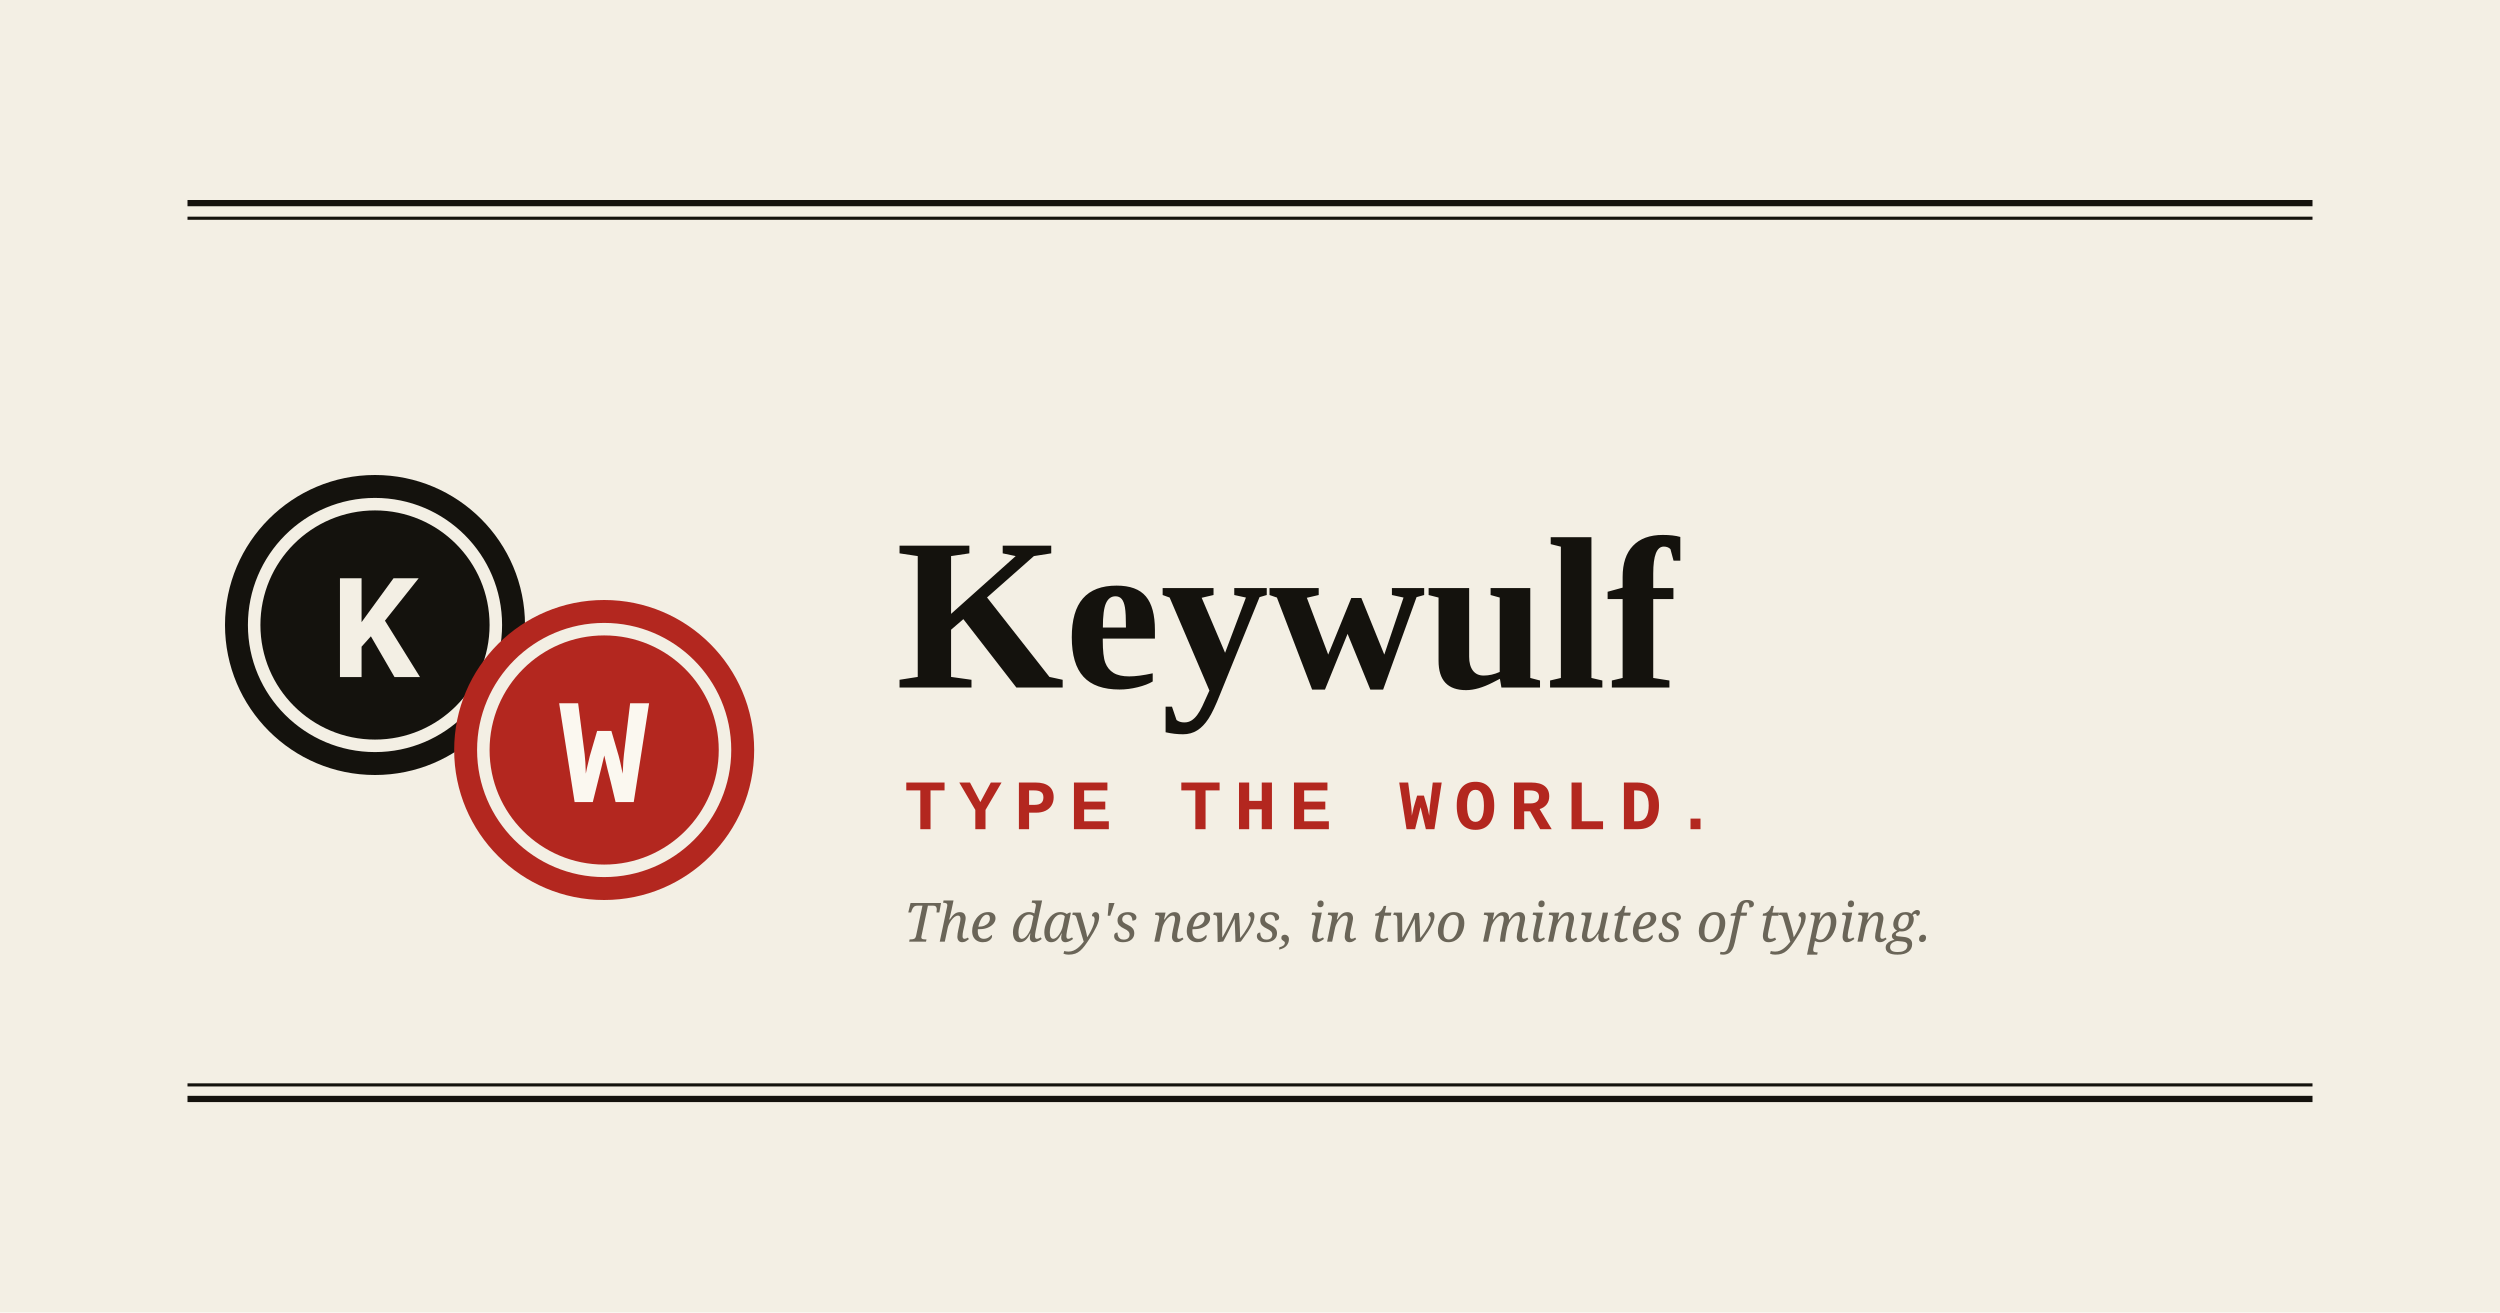
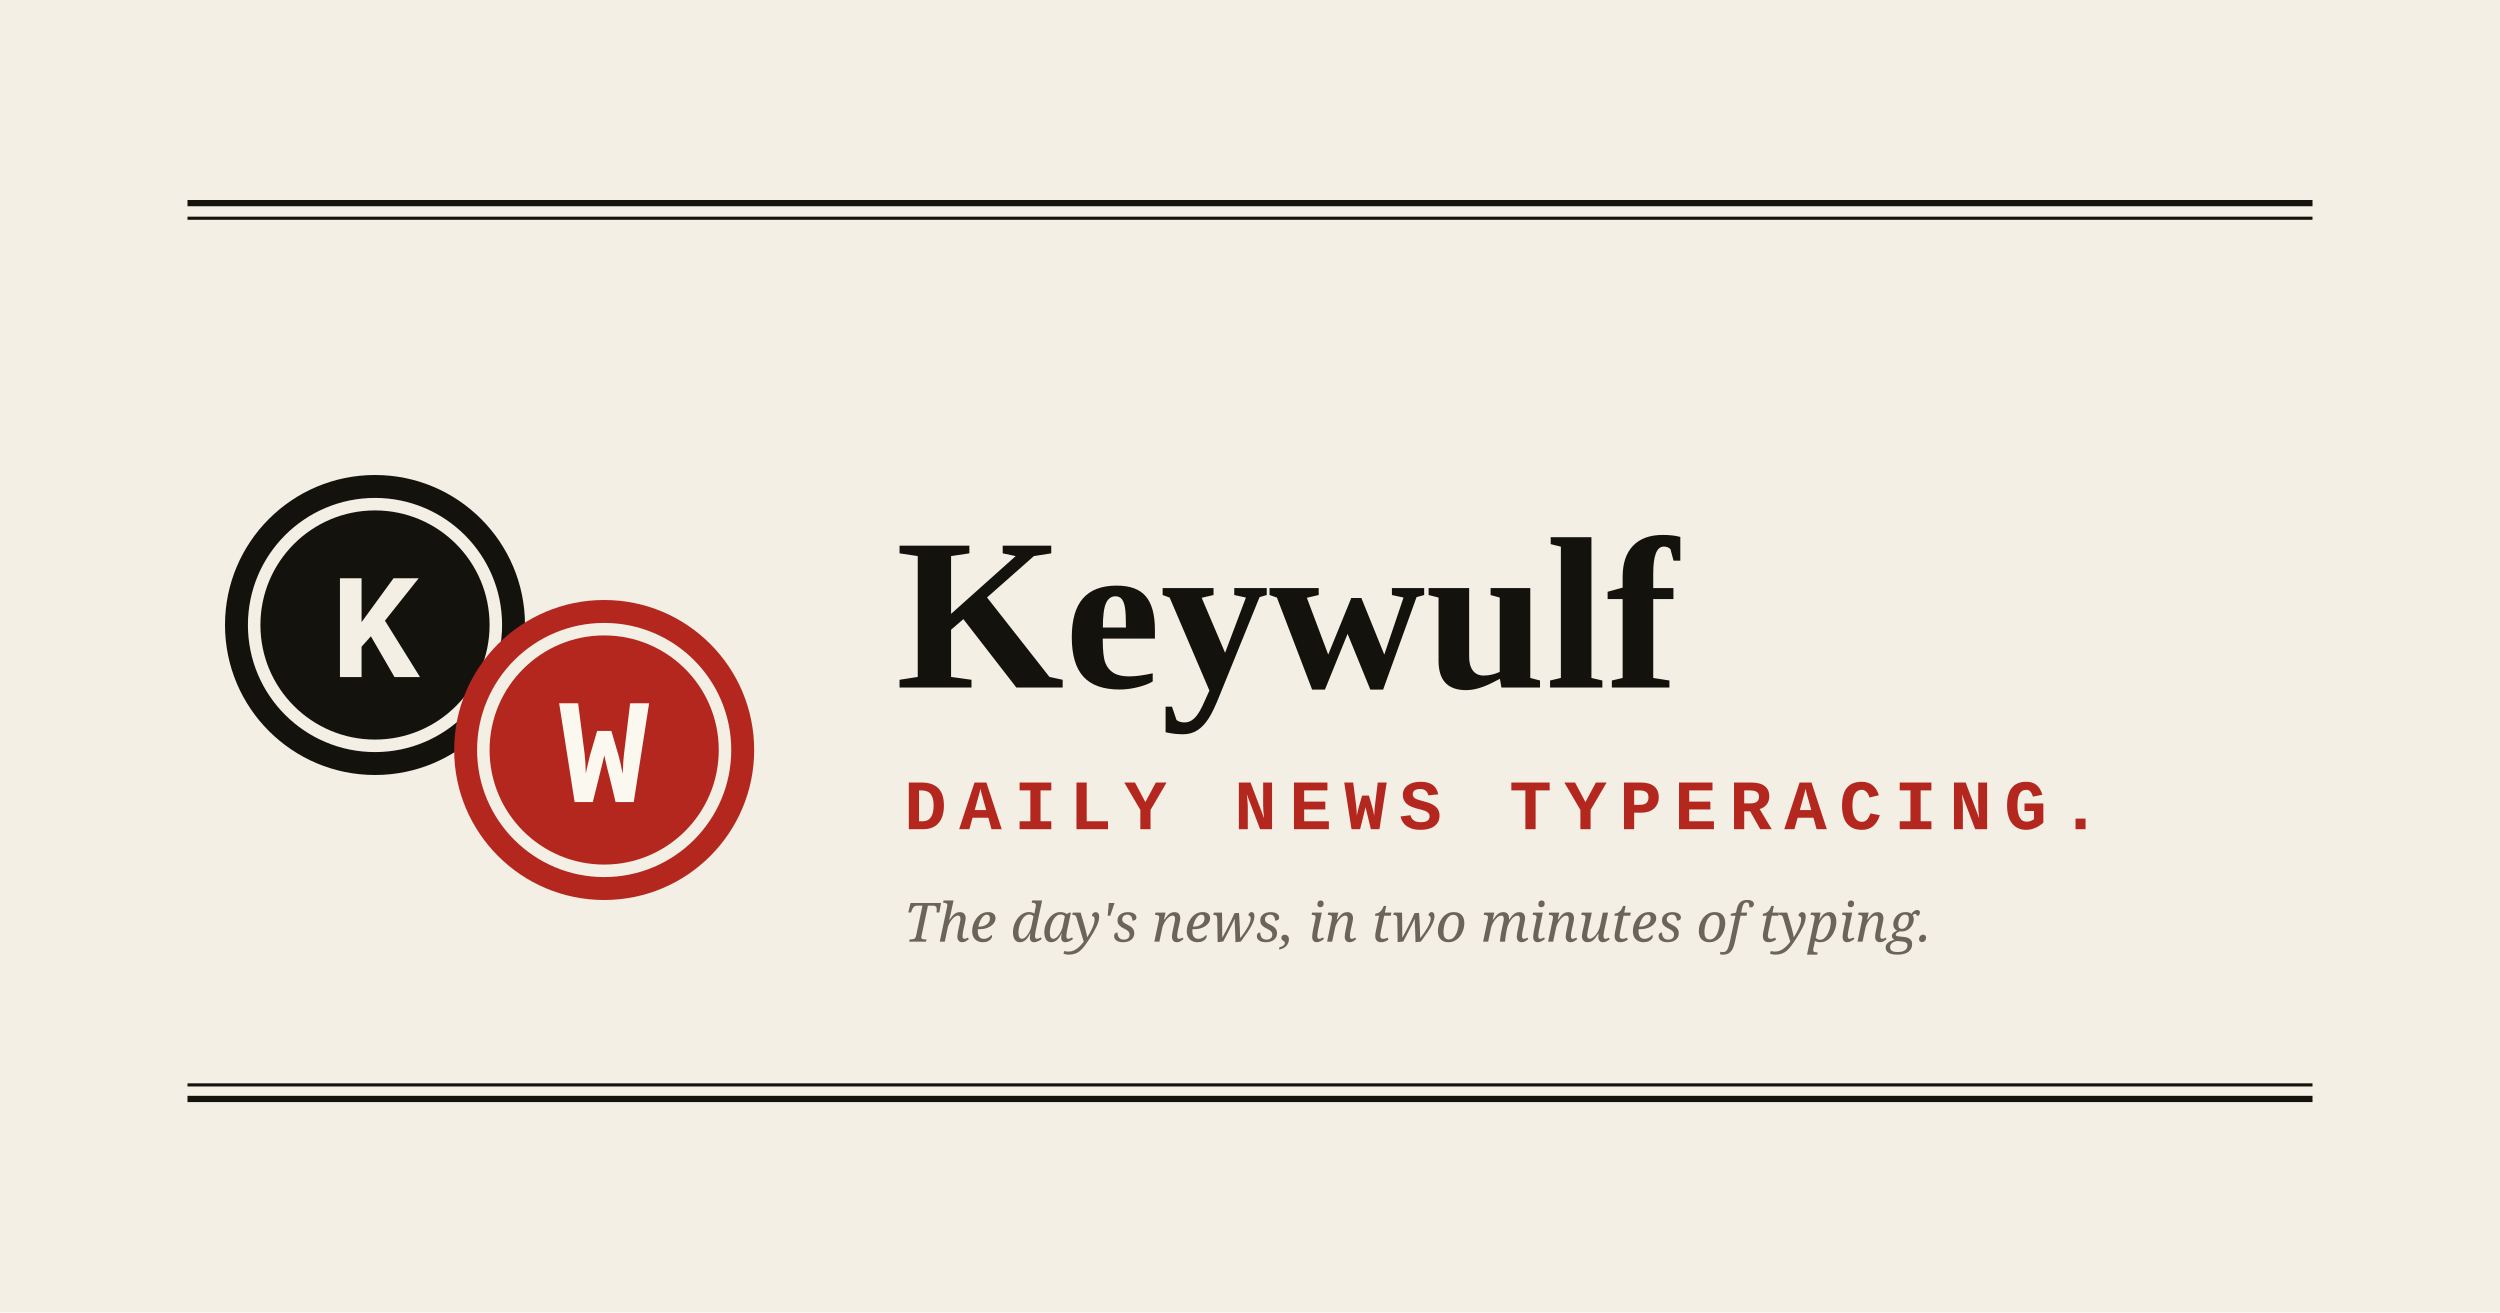
- <svg xmlns="http://www.w3.org/2000/svg" width="1200" height="630" viewBox="0 0 1200 630" role="img" aria-label="Keywulf - Type the world">
+ <svg xmlns="http://www.w3.org/2000/svg" width="1200" height="630" viewBox="0 0 1200 630" role="img" aria-label="Keywulf - Daily news typeracing">
  <rect width="1200" height="630" fill="#f3efe4" />
  <rect x="90" y="96" width="1020" height="3" fill="#14120d" />
  <rect x="90" y="104" width="1020" height="1.5" fill="#14120d" />
  <rect x="90" y="520" width="1020" height="1.5" fill="#14120d" />
  <rect x="90" y="526" width="1020" height="3" fill="#14120d" />
  <circle cx="180" cy="300" r="72" fill="#14120d" />
  <circle cx="180" cy="300" r="58" fill="none" stroke="#f3efe4" stroke-width="6" />
  <text x="180" y="325" text-anchor="middle" font-family="'Courier Prime','Courier New',monospace" font-weight="700" font-size="72" fill="#f3efe4">K</text>
  <circle cx="290" cy="360" r="72" fill="#b3271f" />
  <circle cx="290" cy="360" r="58" fill="none" stroke="#f3efe4" stroke-width="6" />
  <text x="290" y="385" text-anchor="middle" font-family="'Courier Prime','Courier New',monospace" font-weight="700" font-size="72" fill="#fbf8f0">W</text>
  <text x="430" y="330" font-family="'Libre Baskerville',Georgia,'Times New Roman',serif" font-weight="700" font-size="104" fill="#14120d">Keywulf</text>
-   <text x="434" y="398" font-family="'Courier Prime','Courier New',monospace" font-weight="700" font-size="34" letter-spacing="6" fill="#b3271f">TYPE THE WORLD.</text>
+   <text x="434" y="398" font-family="'Courier Prime','Courier New',monospace" font-weight="700" font-size="34" letter-spacing="6" fill="#b3271f">DAILY NEWS TYPERACING.</text>
  <text x="434" y="452" font-family="'Libre Baskerville',Georgia,serif" font-style="italic" font-size="26" fill="#6a6558">The day's news, in two minutes of typing.</text>
</svg>
